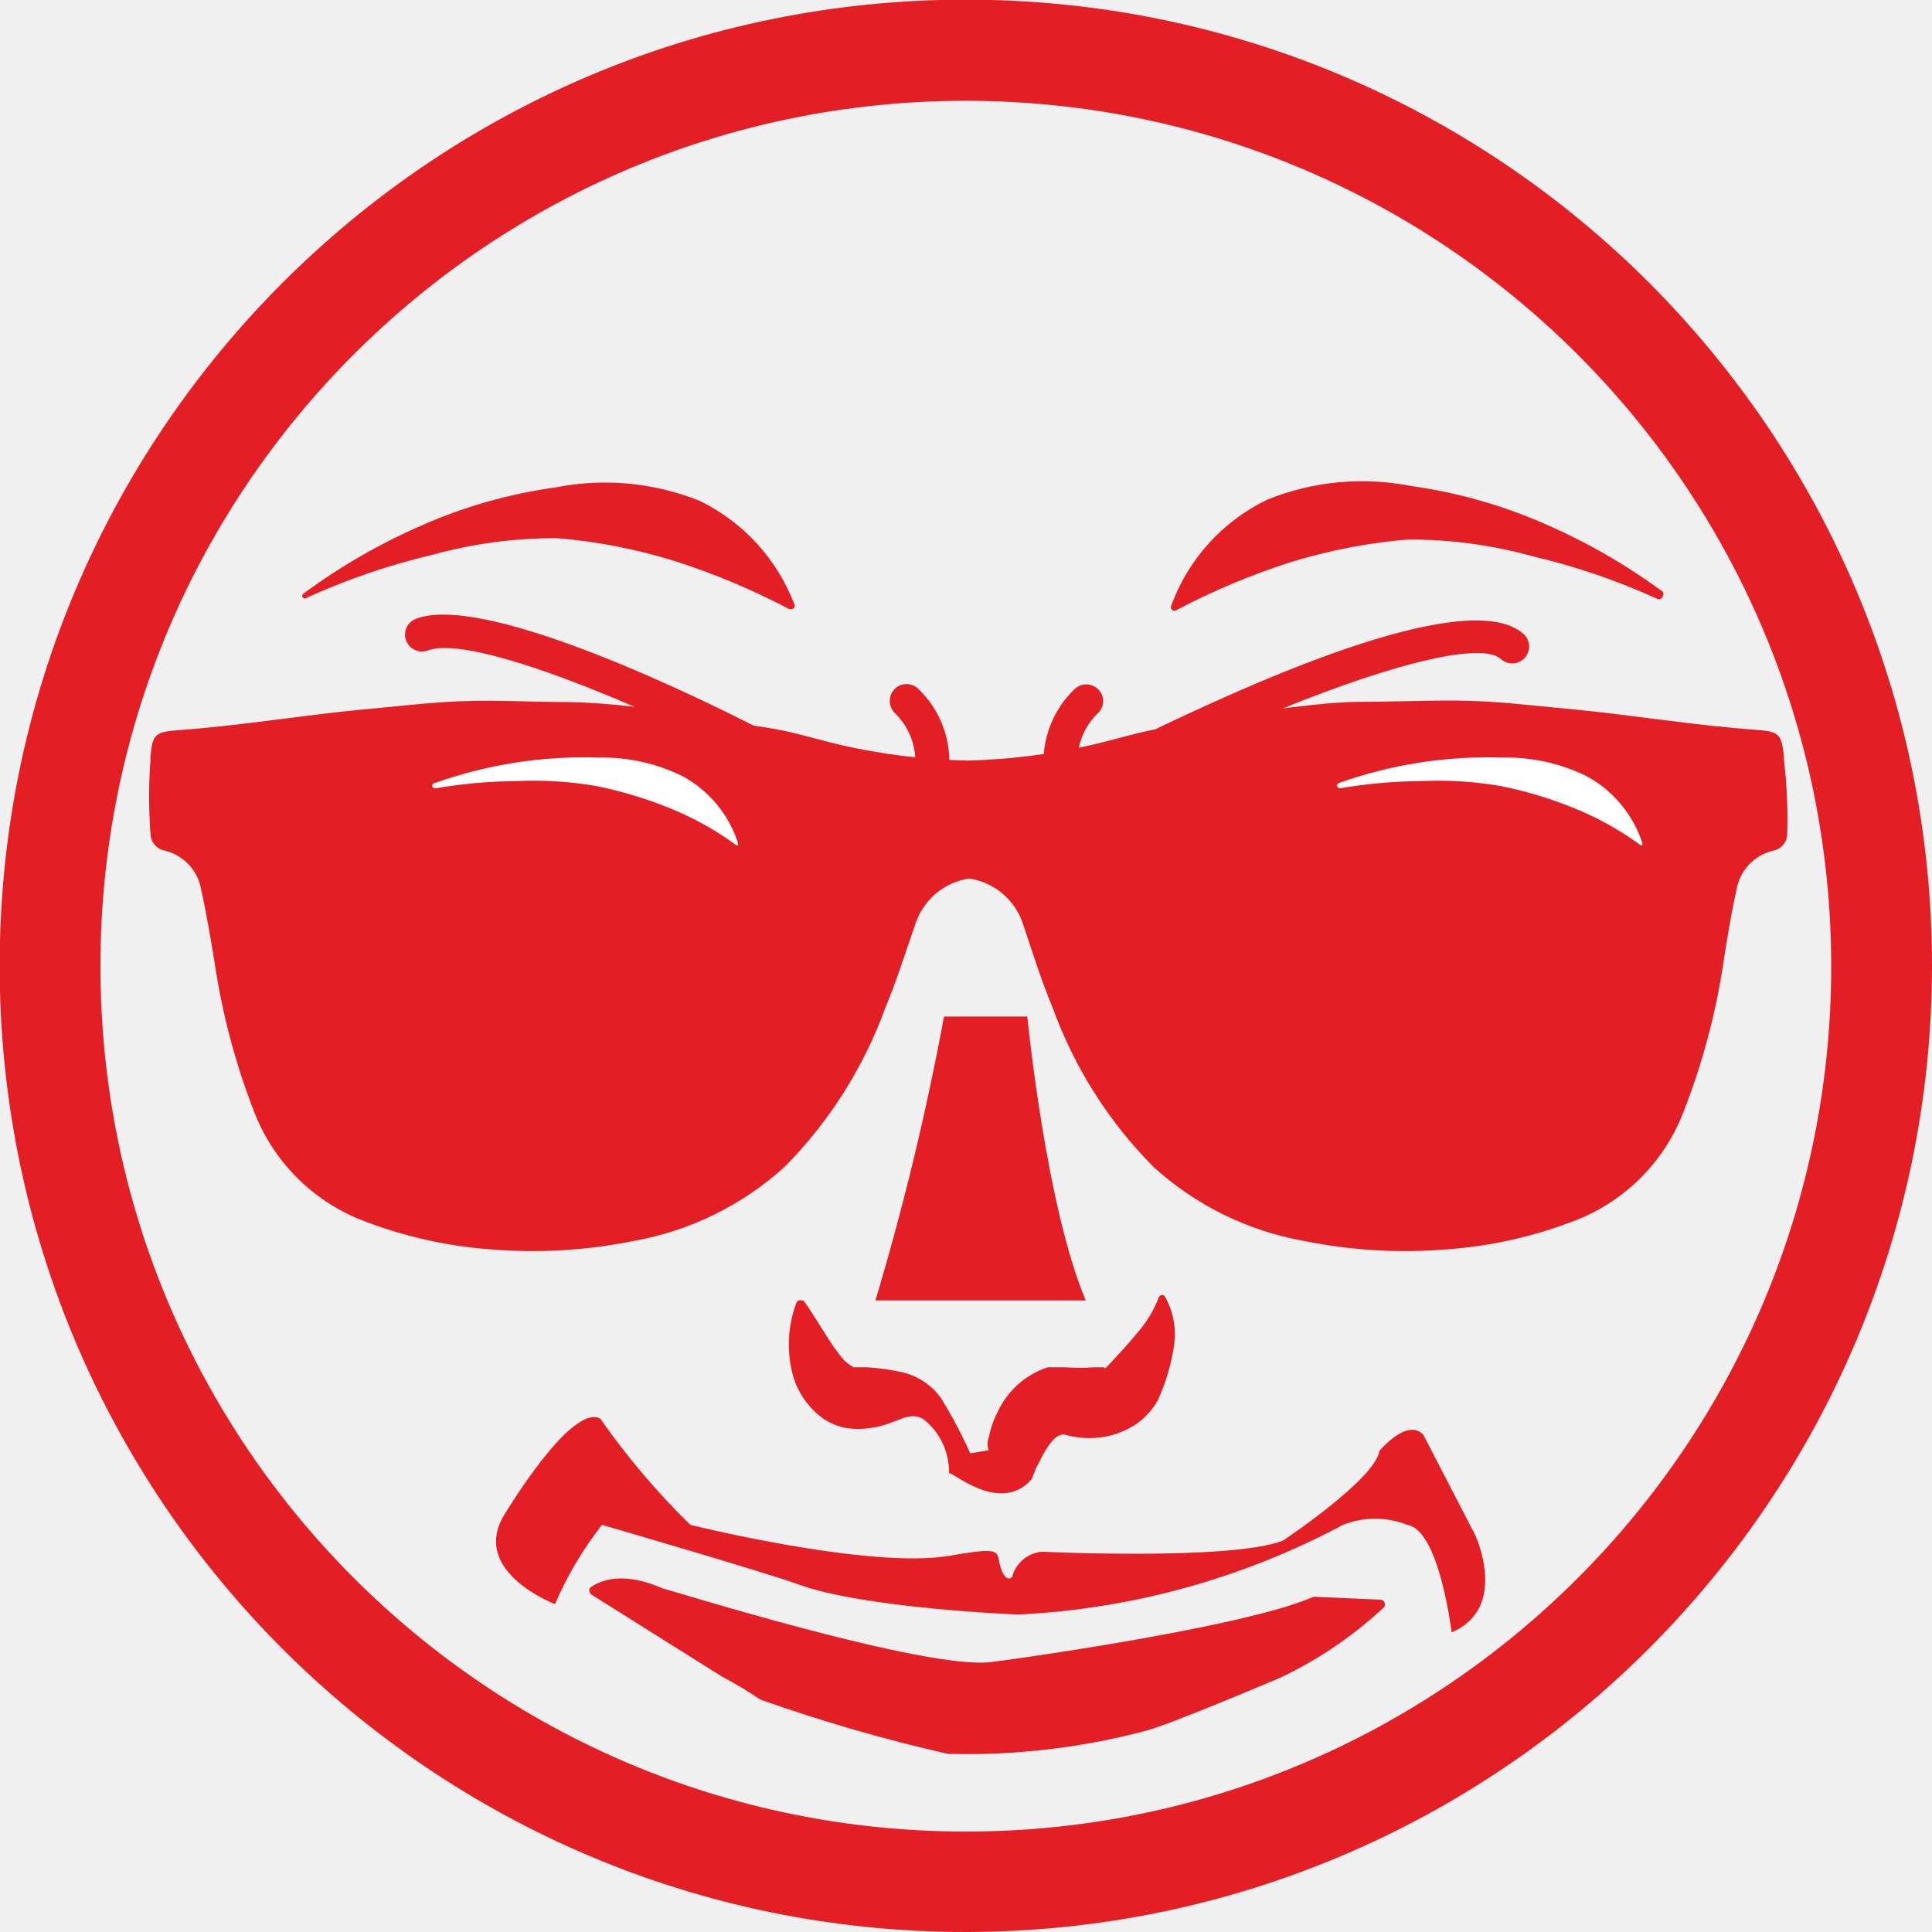
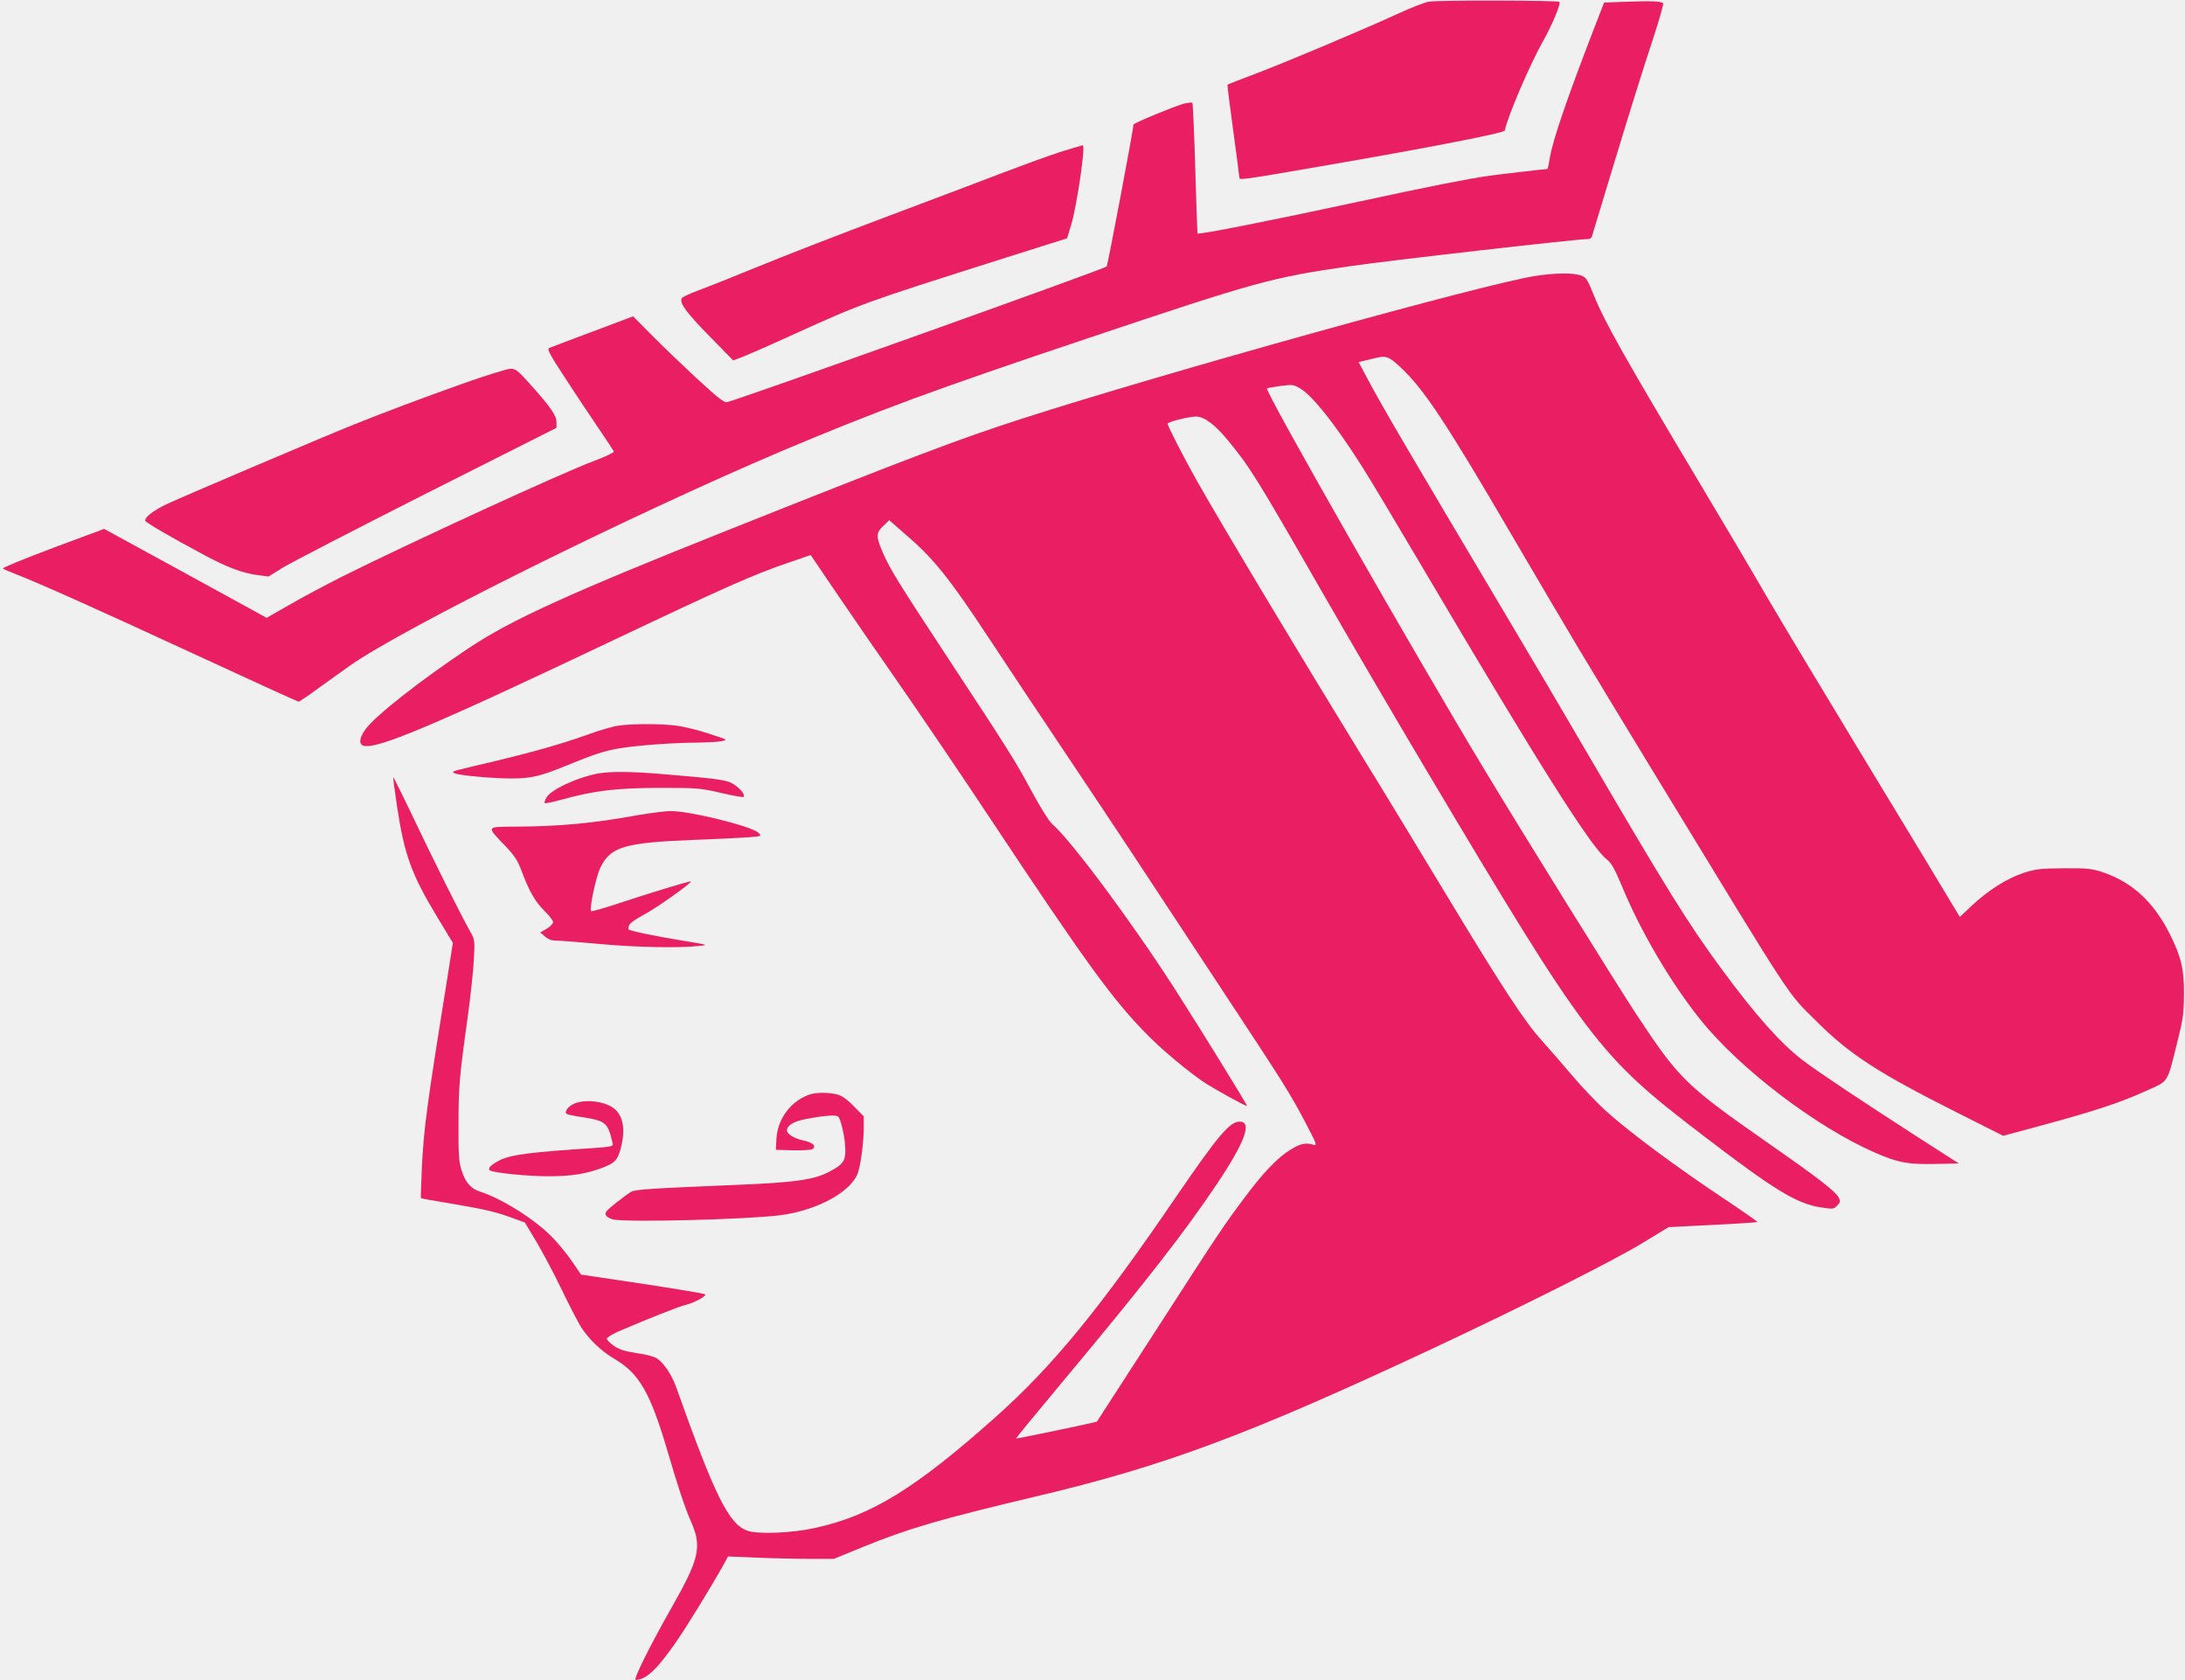
- <svg xmlns="http://www.w3.org/2000/svg" viewBox="0 0 57.51 57.51">
-   <defs>
-     <style>.cls-1{fill:#e41e25;}.cls-2{fill:#fff;}</style>
-   </defs>
-   <g id="Layer_2" data-name="Layer 2">
-     <g id="Layer_1-2" data-name="Layer 1">
-       <path class="cls-1" d="M53.1,22.59s0-.07,0-.1c-.07-.61-.13-.71-.76-.76-1.87-.13-3.7-.44-5.56-.62-.81-.07-1.62-.17-2.43-.22-1.25-.08-2.51,0-3.77,0-.94,0-1.89.14-2.84.25s-2,.37-3,.51c-.75.11-1.46.34-2.18.51a18.45,18.45,0,0,1-3.77.48A18.63,18.63,0,0,1,25,22.17c-.72-.17-1.43-.4-2.17-.51-1-.14-2-.39-3-.51s-1.88-.23-2.84-.25c-1.25,0-2.51-.09-3.76,0-.82.05-1.63.15-2.44.22-1.85.18-3.69.49-5.55.62-.63.05-.7.15-.76.76a.3.3,0,0,0,0,.1,15,15,0,0,0,0,2.22.52.52,0,0,0,.42.5,1.44,1.44,0,0,1,1.09,1.17c.16.72.28,1.45.4,2.17a20.44,20.44,0,0,0,1.17,4.42,5.65,5.65,0,0,0,3.18,3.23,13.19,13.19,0,0,0,3.87.88,15.14,15.14,0,0,0,4.25-.25,9.05,9.05,0,0,0,4.49-2.2,13.09,13.09,0,0,0,3-4.73c.34-.81.6-1.65.89-2.48a2,2,0,0,1,1.61-1.38,2,2,0,0,1,1.61,1.38c.28.83.54,1.67.88,2.48a13,13,0,0,0,3,4.73,9,9,0,0,0,4.48,2.2,15.16,15.16,0,0,0,4.25.25,13.12,13.12,0,0,0,3.87-.88,5.62,5.62,0,0,0,3.18-3.23,20.46,20.46,0,0,0,1.18-4.42c.11-.72.23-1.45.39-2.17a1.44,1.44,0,0,1,1.1-1.17.51.51,0,0,0,.41-.5A15,15,0,0,0,53.1,22.59Z" />
-       <path class="cls-1" d="M28.76,57.51A28.76,28.76,0,1,1,57.51,28.76,28.79,28.79,0,0,1,28.76,57.51ZM28.76,3A25.76,25.76,0,1,0,54.51,28.76,25.78,25.78,0,0,0,28.76,3Z" />
-       <path class="cls-1" d="M31.65,23.86a.5.5,0,0,1-.47-.34,3,3,0,0,1,.8-3,.5.5,0,0,1,.71,0,.49.49,0,0,1,0,.7h0a2,2,0,0,0-.54,2,.51.51,0,0,1-.32.64Z" />
-       <path class="cls-1" d="M27.64,23.86l-.16,0a.5.5,0,0,1-.31-.64,2,2,0,0,0-.54-2,.51.51,0,0,1,0-.71.5.5,0,0,1,.71,0,3,3,0,0,1,.8,3A.49.49,0,0,1,27.64,23.86Z" />
-       <path class="cls-1" d="M9.06,17.65a18,18,0,0,1,3.47-2,14.87,14.87,0,0,1,4-1.14,7.58,7.58,0,0,1,4.3.4A5.67,5.67,0,0,1,23.65,18a.1.1,0,0,1-.07.13h-.09a21,21,0,0,0-3.44-1.44,16.44,16.44,0,0,0-3.46-.67,13.8,13.8,0,0,0-3.74.5,20.1,20.1,0,0,0-3.69,1.26A.1.1,0,0,1,9,17.77.1.1,0,0,1,9.06,17.65Z" />
-       <path class="cls-1" d="M49.32,17.82a20.1,20.1,0,0,0-3.69-1.26,13.72,13.72,0,0,0-3.73-.5,16.54,16.54,0,0,0-3.47.67A21.39,21.39,0,0,0,35,18.17h0a.11.11,0,0,1-.14-.05.11.11,0,0,1,0-.08,5.64,5.64,0,0,1,2.87-3.17,7.54,7.54,0,0,1,4.29-.4,15.05,15.05,0,0,1,4,1.14,18,18,0,0,1,3.47,2,.1.1,0,0,1,0,.14A.11.11,0,0,1,49.32,17.82Z" />
-       <path class="cls-1" d="M22.32,22.61a.46.46,0,0,1-.22-.06c-2.93-1.5-8-3.68-9.36-3.19a.5.5,0,0,1-.36-.94c2.11-.81,8.84,2.56,10.17,3.24a.49.49,0,0,1,.22.67A.5.5,0,0,1,22.32,22.61Z" />
-       <path class="cls-1" d="M34.71,22.61a.51.51,0,0,1-.45-.28.5.5,0,0,1,.23-.67c2.11-1,9.13-4.33,10.86-2.79a.5.5,0,0,1-.67.75c-.83-.75-5.71.94-9.75,2.93A.46.46,0,0,1,34.71,22.61Z" />
-       <path class="cls-1" d="M28.1,30.26h2.48s.55,5.64,1.74,8.45H26.06A80.82,80.82,0,0,0,28.1,30.26Z" />
-       <path class="cls-1" d="M23.91,38.7c.43.6.73,1.18,1.07,1.61a1.25,1.25,0,0,0,.43.39c.06,0,0,0,.1,0l.3,0a7.13,7.13,0,0,1,1.06.15,2,2,0,0,1,1.13.75,14.41,14.41,0,0,1,1,1.93l-.23-.26c.21,0,.75-.15.67-.07a.59.59,0,0,1,0-.44,2.89,2.89,0,0,1,.27-.76,2.54,2.54,0,0,1,.55-.75,2.47,2.47,0,0,1,.93-.55l.14,0,.37,0a6.93,6.93,0,0,0,.89,0c.12,0,.2,0,.25,0s0,.11.21-.12.55-.59.8-.9a3.51,3.51,0,0,0,.64-1.05.11.11,0,0,1,.13-.08.1.1,0,0,1,.06.05,2.29,2.29,0,0,1,.26,1.5,6.08,6.08,0,0,1-.4,1.41l-.07.16a1.66,1.66,0,0,1-.16.25,2.19,2.19,0,0,1-.43.43,2.53,2.53,0,0,1-1,.42,2.65,2.65,0,0,1-1.2-.07c-.07,0-.2,0-.38.22a2.5,2.5,0,0,0-.24.36l-.22.42-.13.33a1.15,1.15,0,0,1-.82.42,1.68,1.68,0,0,1-.59-.08,3.78,3.78,0,0,1-.83-.41l-.22-.12V43.8a2,2,0,0,0-.78-1.57c-.49-.24-.74.17-1.58.28a2.35,2.35,0,0,1-.69,0,1.81,1.81,0,0,1-.8-.36A2.39,2.39,0,0,1,23.62,41a3.53,3.53,0,0,1,.09-2.23.11.11,0,0,1,.14-.06l.06,0Z" />
-       <path class="cls-1" d="M17.92,45.39a10.74,10.74,0,0,0-1.4,2.36S14,46.79,15,45.11c0,0,2-3.36,2.87-2.88a22,22,0,0,0,2.68,3.16s5.34,1.33,7.72.92c1.66-.29,1.36-.12,1.52.36s.34.27.34.27a1,1,0,0,1,.89-.75s5.62.27,7.17-.33c0,0,2.75-1.83,2.87-2.67,0,0,.83-1,1.31-.48l1.55,3s1,2.16-.71,2.88c0,0-.36-3.05-1.32-3.2a2.59,2.59,0,0,0-1.91,0,22.87,22.87,0,0,1-9.67,2.67s-4.63-.18-6.58-.91C22.73,46.79,17.92,45.39,17.92,45.39Z" />
-       <path class="cls-1" d="M17.68,47.37s.59-.61,2,0c0,0,7.93,2.51,9.88,2.2,0,0,7.45-1,9.6-1.94l2,.1a12,12,0,0,1-3.06,2.08s-3.25,1.38-4,1.57a20.86,20.86,0,0,1-5.94.71,50.21,50.21,0,0,1-5.54-1.59,11.17,11.17,0,0,0-1.16-.7Z" />
-       <path class="cls-1" d="M28.38,52.21h-.15a49,49,0,0,1-5.6-1.62,12.41,12.41,0,0,0-1.15-.69l-3.87-2.43a.15.15,0,0,1-.06-.09.13.13,0,0,1,0-.1s.67-.66,2.17,0c.07,0,7.92,2.47,9.81,2.19.08,0,7.46-1,9.57-1.94h0l2,.09a.12.12,0,0,1,.11.08.14.14,0,0,1,0,.13,12,12,0,0,1-3.1,2.11c-.14.06-3.27,1.39-4,1.58A20.75,20.75,0,0,1,28.38,52.21Zm-6.77-2.53s.57.3,1.16.7A46,46,0,0,0,28.26,52h.13a20.64,20.64,0,0,0,5.75-.71c.72-.19,3.94-1.55,4-1.57a12.52,12.52,0,0,0,2.81-1.85l-1.71-.08c-2.17.9-9.3,1.89-9.6,1.94-2,.31-9.61-2.11-9.94-2.21a2,2,0,0,0-1.77-.12l3.71,2.32Z" />
-       <path class="cls-2" d="M39.85,23.31a13.21,13.21,0,0,1,4.86-.76,5.43,5.43,0,0,1,2.51.55,3.5,3.5,0,0,1,1.67,2s0,.05,0,.06,0,0-.05,0a9.15,9.15,0,0,0-2-1.11,12.06,12.06,0,0,0-2.16-.65,10.9,10.9,0,0,0-2.36-.15,15,15,0,0,0-2.4.21s0,0-.06,0A.08.08,0,0,1,39.85,23.31Z" />
-       <path class="cls-2" d="M12.94,23.31a13.21,13.21,0,0,1,4.86-.76,5.43,5.43,0,0,1,2.51.55,3.48,3.48,0,0,1,1.66,2,0,0,0,0,1,0,.06,0,0,0,0,1-.05,0,9.15,9.15,0,0,0-2-1.11,12.32,12.32,0,0,0-2.16-.65,10.9,10.9,0,0,0-2.36-.15,15,15,0,0,0-2.4.21s-.05,0-.06,0A.06.06,0,0,1,12.94,23.31Z" />
-     </g>
+ <svg xmlns="http://www.w3.org/2000/svg" version="1.0" width="1280pt" height="984pt" viewBox="0 0 1280 984" preserveAspectRatio="xMidYMid meet">
+   <g transform="translate(0,984) scale(0.1,-0.1)" fill="#e91e63" stroke="none">
+     <path d="M8370 9830 c-25 -4 -106 -36 -180 -70 -207 -95 -646 -280 -830 -350 -91 -34 -167 -64 -169 -66 -2 -1 13 -121 33 -266 20 -145 36 -269 36 -277 0 -17 4 -17 478 65 628 108 1074 195 1077 209 18 87 148 389 227 529 53 95 103 215 93 225 -10 9 -715 11 -765 1z" />
+     <path d="M9536 9830 l-139 -5 -64 -165 c-154 -400 -235 -635 -254 -745 -6 -36 -12 -65 -14 -65 -12 0 -291 -32 -344 -40 -131 -19 -353 -63 -756 -150 -505 -109 -943 -196 -950 -188 -1 2 -7 173 -13 382 -6 208 -14 381 -17 384 -3 3 -27 0 -52 -6 -57 -16 -293 -113 -293 -122 0 -27 -151 -825 -157 -831 -15 -15 -2055 -744 -2221 -794 -19 -5 -46 15 -180 138 -86 80 -206 195 -265 255 l-108 109 -237 -89 c-130 -49 -245 -92 -254 -96 -15 -6 -2 -31 90 -172 59 -91 147 -224 196 -295 48 -71 90 -134 92 -140 2 -5 -49 -30 -114 -54 -192 -72 -1072 -476 -1483 -681 -96 -49 -234 -122 -306 -164 l-131 -75 -476 261 -476 260 -301 -112 c-165 -62 -296 -116 -292 -120 4 -4 35 -17 68 -30 144 -56 482 -207 1048 -469 335 -155 612 -281 616 -281 5 0 60 37 122 83 63 45 143 103 179 128 310 219 1644 881 2532 1258 555 234 892 359 1798 662 977 328 1070 354 1523 419 246 36 1337 160 1402 160 9 0 17 6 20 13 2 6 65 215 140 462 75 248 170 551 211 674 41 124 71 228 67 232 -14 12 -66 14 -207 9z" />
+     <path d="M6215 8951 c-66 -21 -214 -75 -330 -119 -115 -44 -426 -162 -690 -261 -264 -99 -599 -229 -745 -289 -146 -60 -307 -124 -359 -143 -51 -19 -96 -40 -98 -47 -12 -29 28 -83 161 -219 l141 -144 41 15 c23 8 163 69 310 136 406 184 402 183 1247 451 l358 113 25 82 c32 107 85 465 67 463 -4 0 -62 -18 -128 -38z" />
+     <path d="M8996 8224 c-300 -46 -2175 -568 -3011 -837 -366 -118 -653 -227 -1695 -642 -952 -379 -1295 -535 -1545 -702 -279 -186 -538 -389 -601 -471 -37 -48 -44 -89 -17 -99 71 -28 407 114 1483 625 628 298 809 378 994 441 l145 50 154 -227 c85 -125 250 -364 367 -532 117 -168 359 -525 538 -795 555 -837 718 -1062 922 -1265 83 -84 231 -207 320 -267 56 -38 251 -146 255 -141 3 4 -260 431 -415 673 -254 397 -618 887 -729 981 -15 13 -66 94 -113 181 -98 183 -141 251 -488 778 -299 455 -342 524 -387 625 -42 96 -42 118 1 159 l35 34 94 -82 c165 -141 255 -253 485 -601 74 -113 277 -418 451 -678 322 -481 422 -633 928 -1402 362 -549 385 -586 477 -759 72 -137 74 -143 48 -136 -45 13 -74 6 -130 -28 -76 -46 -160 -133 -271 -282 -124 -166 -136 -183 -532 -797 -182 -282 -332 -514 -333 -515 -4 -4 -471 -102 -474 -99 -1 2 118 147 264 322 485 580 726 889 915 1172 163 244 206 362 131 362 -58 0 -128 -83 -372 -440 -446 -654 -722 -991 -1055 -1288 -473 -422 -733 -582 -1065 -653 -137 -30 -337 -37 -395 -14 -106 40 -188 204 -410 829 -28 80 -70 145 -115 178 -15 11 -62 24 -119 32 -73 11 -103 21 -135 43 -23 16 -41 35 -41 42 0 7 32 26 70 43 165 71 355 146 386 153 54 12 135 56 118 64 -8 5 -174 32 -370 62 l-355 53 -55 80 c-30 44 -84 110 -121 146 -104 104 -291 220 -416 260 -54 17 -87 55 -109 128 -15 47 -18 94 -17 267 0 219 5 279 55 635 16 118 32 267 35 330 6 115 6 115 -25 170 -51 90 -210 408 -331 663 -62 130 -115 236 -116 234 -2 -2 8 -78 22 -170 42 -282 84 -398 235 -648 l92 -152 -27 -171 c-126 -783 -145 -924 -155 -1156 -4 -91 -7 -166 -5 -168 1 -2 67 -14 147 -27 215 -36 283 -51 377 -85 l85 -31 67 -112 c37 -62 104 -188 149 -282 45 -93 96 -192 114 -220 47 -72 118 -140 195 -185 144 -84 209 -197 309 -535 61 -209 105 -342 138 -415 66 -149 51 -218 -109 -500 -131 -230 -230 -430 -214 -430 60 0 126 62 238 224 60 86 212 334 279 455 l24 44 170 -7 c94 -4 233 -7 310 -7 l140 0 171 70 c265 108 453 163 1019 297 748 177 1239 360 2320 866 527 247 1050 510 1220 613 l160 97 258 13 c142 7 260 15 262 17 2 2 -91 67 -208 145 -256 170 -537 378 -671 498 -54 48 -146 144 -205 214 -58 69 -139 161 -179 206 -100 110 -233 313 -557 850 -153 253 -374 618 -493 810 -344 560 -826 1362 -974 1625 -71 126 -168 315 -168 328 0 11 127 42 166 42 51 -1 113 -48 192 -145 125 -152 167 -220 537 -865 153 -267 433 -746 623 -1065 942 -1583 1006 -1668 1612 -2131 423 -324 554 -404 695 -426 72 -11 77 -11 97 10 18 18 20 25 10 46 -15 34 -121 116 -395 307 -506 353 -538 385 -792 769 -114 173 -665 1060 -888 1430 -422 700 -1290 2221 -1275 2235 2 2 37 8 78 14 71 9 77 9 116 -14 73 -43 201 -204 355 -445 48 -74 212 -349 366 -610 681 -1154 985 -1635 1077 -1705 25 -19 45 -54 86 -152 110 -268 290 -573 463 -788 231 -287 679 -628 1022 -777 135 -59 192 -69 350 -66 l140 3 -240 154 c-329 212 -586 383 -675 451 -129 99 -272 259 -472 530 -201 273 -321 467 -811 1305 -115 198 -321 547 -457 775 -560 942 -715 1205 -804 1372 l-57 107 28 7 c15 3 44 10 63 15 70 18 86 12 155 -53 135 -126 261 -315 642 -967 376 -641 390 -665 853 -1426 830 -1362 763 -1260 944 -1440 190 -190 360 -300 811 -527 l280 -141 230 62 c309 84 457 133 602 199 142 64 125 38 189 292 32 128 37 160 38 275 1 147 -16 219 -81 350 -96 192 -222 308 -398 367 -62 20 -88 23 -225 22 -139 -1 -163 -4 -235 -27 -98 -32 -208 -102 -303 -191 l-71 -67 -14 23 c-8 13 -31 52 -53 88 -21 36 -232 385 -469 775 -237 391 -505 836 -595 990 -89 154 -266 453 -393 665 -444 743 -557 944 -622 1105 -37 92 -44 101 -75 112 -46 16 -153 14 -264 -3z" />
+     <path d="M2720 7596 c-254 -90 -452 -165 -650 -244 -180 -72 -990 -417 -1087 -462 -78 -36 -133 -77 -133 -99 0 -10 155 -100 350 -204 133 -71 219 -103 305 -115 l68 -9 82 51 c45 28 424 224 843 436 l762 384 0 32 c0 39 -31 85 -145 213 -82 92 -93 101 -125 101 -19 -1 -141 -38 -270 -84z" />
+     <path d="M3620 5589 c-31 -4 -112 -28 -180 -53 -171 -61 -347 -110 -695 -191 -100 -24 -104 -25 -77 -36 31 -12 224 -29 328 -29 114 0 169 13 313 72 177 72 225 88 316 104 96 17 322 34 460 34 55 1 118 4 140 8 40 8 40 8 -70 44 -60 20 -145 41 -188 47 -89 12 -265 13 -347 0z" />
+     <path d="M3508 5310 c-118 -20 -282 -95 -307 -142 -9 -15 -13 -29 -10 -32 3 -3 46 5 95 19 195 54 321 69 574 70 225 0 240 -1 362 -29 70 -17 130 -27 134 -24 10 11 -14 44 -53 71 -42 28 -77 34 -413 62 -188 16 -307 17 -382 5z" />
+     <path d="M3730 5064 c-262 -47 -446 -64 -703 -66 -183 -1 -180 5 -67 -113 54 -57 72 -84 95 -145 45 -121 80 -182 134 -235 28 -27 51 -57 51 -66 0 -9 -17 -27 -37 -39 l-38 -22 28 -24 c20 -17 40 -24 70 -24 23 0 139 -9 257 -20 210 -19 455 -24 575 -11 59 6 57 6 -113 34 -152 25 -290 54 -300 63 -2 1 -1 12 3 23 4 13 37 36 83 61 72 37 286 189 279 197 -5 4 -235 -66 -440 -134 -76 -25 -141 -43 -144 -40 -12 13 29 205 55 257 60 120 140 144 538 160 142 5 292 13 333 16 73 6 73 6 54 26 -39 38 -402 128 -513 127 -36 0 -126 -12 -200 -25z" />
+     <path d="M4750 3431 c-114 -35 -197 -144 -202 -267 l-3 -59 100 -3 c55 -1 106 2 114 7 26 17 3 39 -54 51 -52 11 -95 37 -95 59 0 28 39 52 105 65 100 20 178 27 193 17 17 -10 42 -119 44 -192 2 -71 -14 -92 -105 -138 -84 -42 -202 -58 -522 -71 -493 -20 -601 -27 -626 -40 -13 -7 -54 -37 -92 -67 -56 -45 -66 -57 -57 -72 5 -10 26 -21 47 -25 103 -16 770 1 968 25 224 28 429 141 463 256 17 57 31 174 32 256 l0 68 -57 58 c-40 41 -71 63 -98 70 -45 12 -118 13 -155 2z" />
+     <path d="M3363 3375 c-35 -15 -60 -50 -43 -60 6 -4 51 -13 99 -20 112 -17 136 -32 156 -98 8 -28 15 -56 15 -63 0 -8 -34 -14 -102 -18 -376 -24 -497 -40 -558 -71 -55 -28 -77 -50 -59 -61 23 -14 217 -34 341 -34 135 0 225 14 320 51 70 27 85 43 104 110 28 106 17 186 -33 231 -50 46 -172 63 -240 33z" />
  </g>
</svg>
